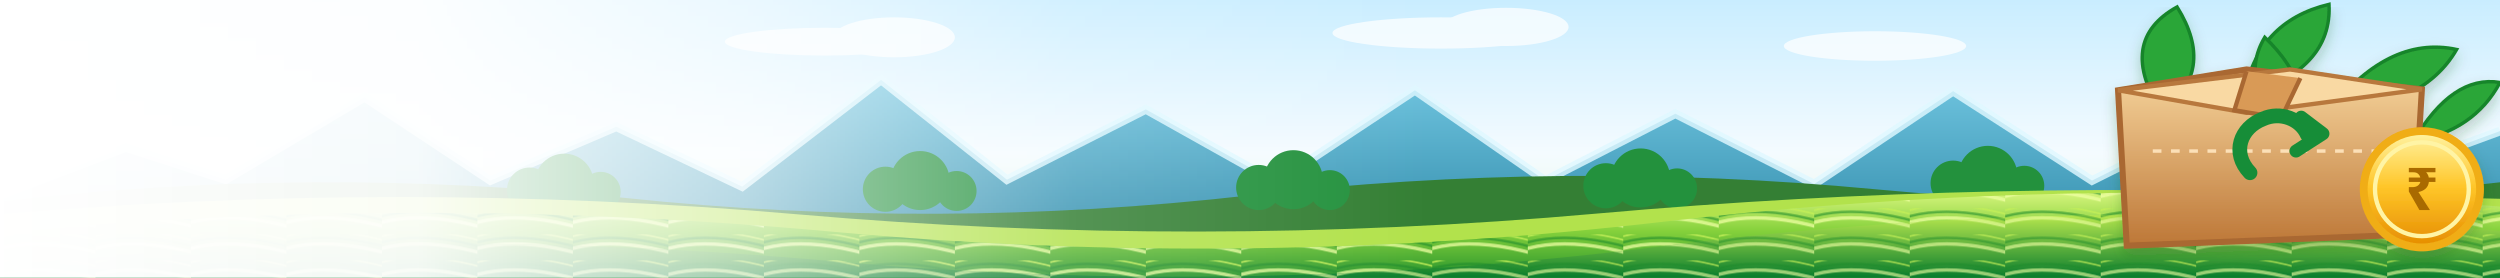
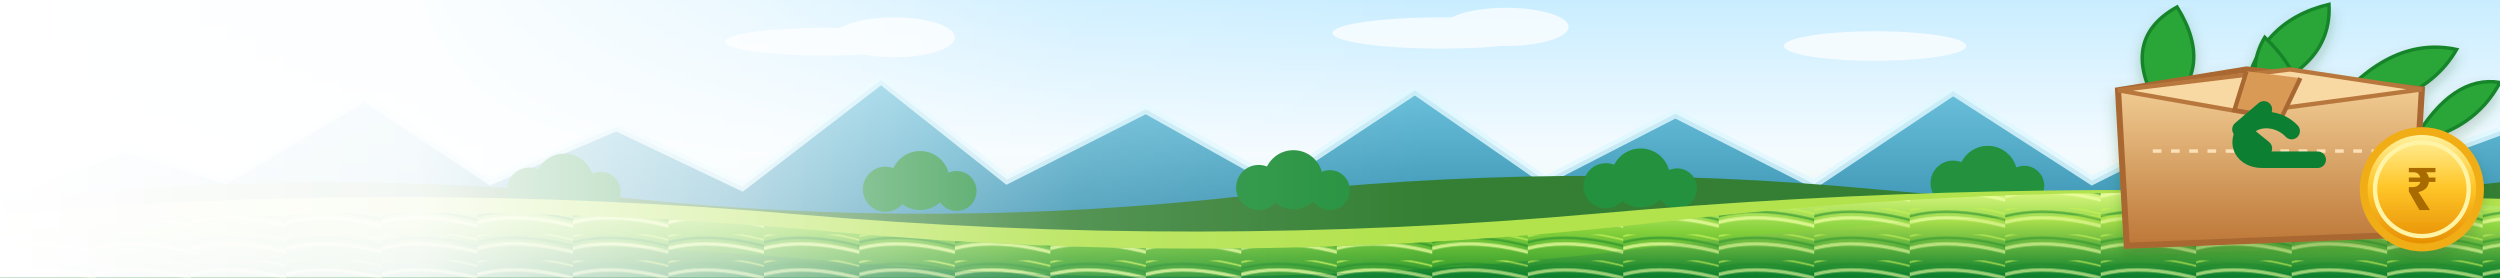
<svg xmlns="http://www.w3.org/2000/svg" width="2880" height="320" viewBox="0 0 2880 320">
  <defs>
    <linearGradient id="sky" x2="0" y2="1">
      <stop stop-color="#c9edff" />
      <stop offset=".55" stop-color="#f4fbff" />
      <stop offset="1" stop-color="#e7f7df" />
    </linearGradient>
    <linearGradient id="mountain" x2="0" y2="1">
      <stop stop-color="#6fc4df" />
      <stop offset="1" stop-color="#247f9f" />
    </linearGradient>
    <linearGradient id="fieldA" x2="0" y2="1">
      <stop stop-color="#d6f47c" />
      <stop offset=".45" stop-color="#85d13b" />
      <stop offset="1" stop-color="#26932d" />
    </linearGradient>
    <linearGradient id="fieldB" x2="0" y2="1">
      <stop stop-color="#b8e84e" />
      <stop offset="1" stop-color="#087c2d" />
    </linearGradient>
    <linearGradient id="box" x2="0" y2="1">
      <stop stop-color="#f7d69e" />
      <stop offset="1" stop-color="#bd7737" />
    </linearGradient>
    <linearGradient id="coin" x2="0" y2="1">
      <stop stop-color="#fff4a5" />
      <stop offset=".48" stop-color="#ffc629" />
      <stop offset="1" stop-color="#e58b00" />
    </linearGradient>
    <linearGradient id="fade" x1="0" y1="0" x2="1" y2="0">
      <stop stop-color="#fff" stop-opacity="1" />
      <stop offset=".17" stop-color="#fff" stop-opacity=".94" />
      <stop offset=".30" stop-color="#fff" stop-opacity=".62" />
      <stop offset=".43" stop-color="#fff" stop-opacity=".16" />
      <stop offset=".57" stop-color="#fff" stop-opacity="0" />
    </linearGradient>
    <pattern id="rows" width="110" height="30" patternUnits="userSpaceOnUse">
      <path d="M-35 31Q30 -9 145 31" fill="none" stroke="#efffa2" stroke-width="4" opacity=".72" />
      <path d="M-35 24Q30 -16 145 24" fill="none" stroke="#1e8b2b" stroke-width="3" opacity=".55" />
      <path d="M-35 17Q30 -23 145 17" fill="none" stroke="#c3ef58" stroke-width="2" opacity=".8" />
    </pattern>
    <filter id="shadow" x="-30%" y="-30%" width="170%" height="180%">
      <feDropShadow dx="0" dy="8" stdDeviation="8" flood-color="#25552a" flood-opacity=".25" />
    </filter>
  </defs>
  <rect width="2880" height="320" fill="url(#sky)" />
  <g fill="#fff" opacity=".72">
    <ellipse cx="950" cy="48" rx="115" ry="16" />
    <ellipse cx="1030" cy="43" rx="70" ry="23" />
    <ellipse cx="1660" cy="38" rx="125" ry="18" />
    <ellipse cx="1735" cy="31" rx="72" ry="22" />
    <ellipse cx="2160" cy="53" rx="105" ry="17" />
  </g>
  <path d="M0 225L145 170 260 207 420 112 565 208 710 146 855 215 1015 92 1160 207 1320 126 1470 210 1630 104 1780 208 1930 131 2090 212 2250 105 2410 208 2570 128 2725 208 2880 151V320H0Z" fill="url(#mountain)" />
  <path d="M0 225L145 170 260 207 420 112 565 208 710 146 855 215 1015 92 1160 207 1320 126 1470 210 1630 104 1780 208 1930 131 2090 212 2250 105 2410 208 2570 128 2725 208 2880 151" fill="none" stroke="#dff8ff" stroke-width="10" opacity=".82" />
  <path d="M0 232Q360 190 720 228T1440 225T2160 218T2880 210V320H0Z" fill="#347f34" />
  <g fill="#23913d">
    <circle cx="610" cy="219" r="26" />
    <circle cx="650" cy="211" r="34" />
    <circle cx="692" cy="221" r="23" />
    <circle cx="1020" cy="218" r="26" />
    <circle cx="1060" cy="208" r="34" />
    <circle cx="1102" cy="220" r="23" />
    <circle cx="1450" cy="216" r="26" />
    <circle cx="1490" cy="207" r="34" />
    <circle cx="1532" cy="219" r="23" />
    <circle cx="1850" cy="214" r="26" />
    <circle cx="1890" cy="205" r="34" />
    <circle cx="1932" cy="217" r="23" />
    <circle cx="2250" cy="211" r="26" />
    <circle cx="2290" cy="202" r="34" />
    <circle cx="2332" cy="214" r="23" />
  </g>
  <path d="M0 247Q460 207 920 247T1840 246T2760 226L2880 229V320H0Z" fill="#b2e24c" />
  <path d="M0 268Q480 223 960 267T1920 255T2880 238V320H0Z" fill="url(#fieldA)" />
  <path d="M0 268Q480 223 960 267T1920 255T2880 238V320H0Z" fill="url(#rows)" />
  <path d="M0 306Q480 258 960 301T1920 283T2880 266V320H0Z" fill="url(#fieldB)" />
  <path d="M0 306Q480 258 960 301T1920 283T2880 266V320H0Z" fill="url(#rows)" opacity=".82" />
  <g filter="url(#shadow)">
    <g fill="#2ca638" stroke="#18852b" stroke-width="4">
      <path d="M2490 129Q2438 47 2508 8Q2554 82 2490 129Z" />
      <path d="M2585 111Q2600 25 2683 5Q2687 80 2585 111Z" />
      <path d="M2680 132Q2750 40 2830 57Q2792 123 2680 132Z" />
      <path d="M2645 166Q2575 100 2609 43Q2671 102 2645 166Z" />
      <path d="M2780 163Q2825 86 2880 95Q2850 151 2780 163Z" />
    </g>
    <path d="M2440 104L2588 80 2790 103 2780 270 2450 283Z" fill="url(#box)" stroke="#a96832" stroke-width="7" />
    <path d="M2440 104L2588 130 2790 103 2638 80Z" fill="#f9d9a3" stroke="#b8783d" stroke-width="5" />
    <path d="M2588 82L2574 127 2628 136 2650 90" fill="#d99a56" stroke="#a96832" stroke-width="5" />
    <path d="M2480 174H2745" stroke="#ffe5bf" stroke-width="4" stroke-dasharray="10 11" opacity=".9" />
-     <path d="M2592 199C2570 176 2581 147 2607 137C2627 128 2650 137 2658 155" fill="none" stroke="#178d37" stroke-width="17" stroke-linecap="round" />
-     <path d="M2651 135L2676 154 2645 174" fill="none" stroke="#178d37" stroke-width="15" stroke-linecap="round" stroke-linejoin="round" />
+     <path d="M2670 184H2606C2584 184 2574 165 2587 149C2600 133 2626 136 2640 151" fill="none" stroke="#087f32" stroke-width="19" stroke-linecap="round" stroke-linejoin="round" />
+     <path d="M2608 126L2581 149L2608 171" fill="none" stroke="#087f32" stroke-width="19" stroke-linecap="round" stroke-linejoin="round" />
    <circle cx="2790" cy="218" r="67" fill="url(#coin)" stroke="#f0ad13" stroke-width="9" />
    <circle cx="2790" cy="218" r="54" fill="none" stroke="#fff4a5" stroke-width="5" />
    <text x="2790" y="242" text-anchor="middle" font-family="Arial,sans-serif" font-size="68" font-weight="700" fill="#a96a00">₹</text>
  </g>
  <rect width="2880" height="320" fill="url(#fade)" />
</svg>
